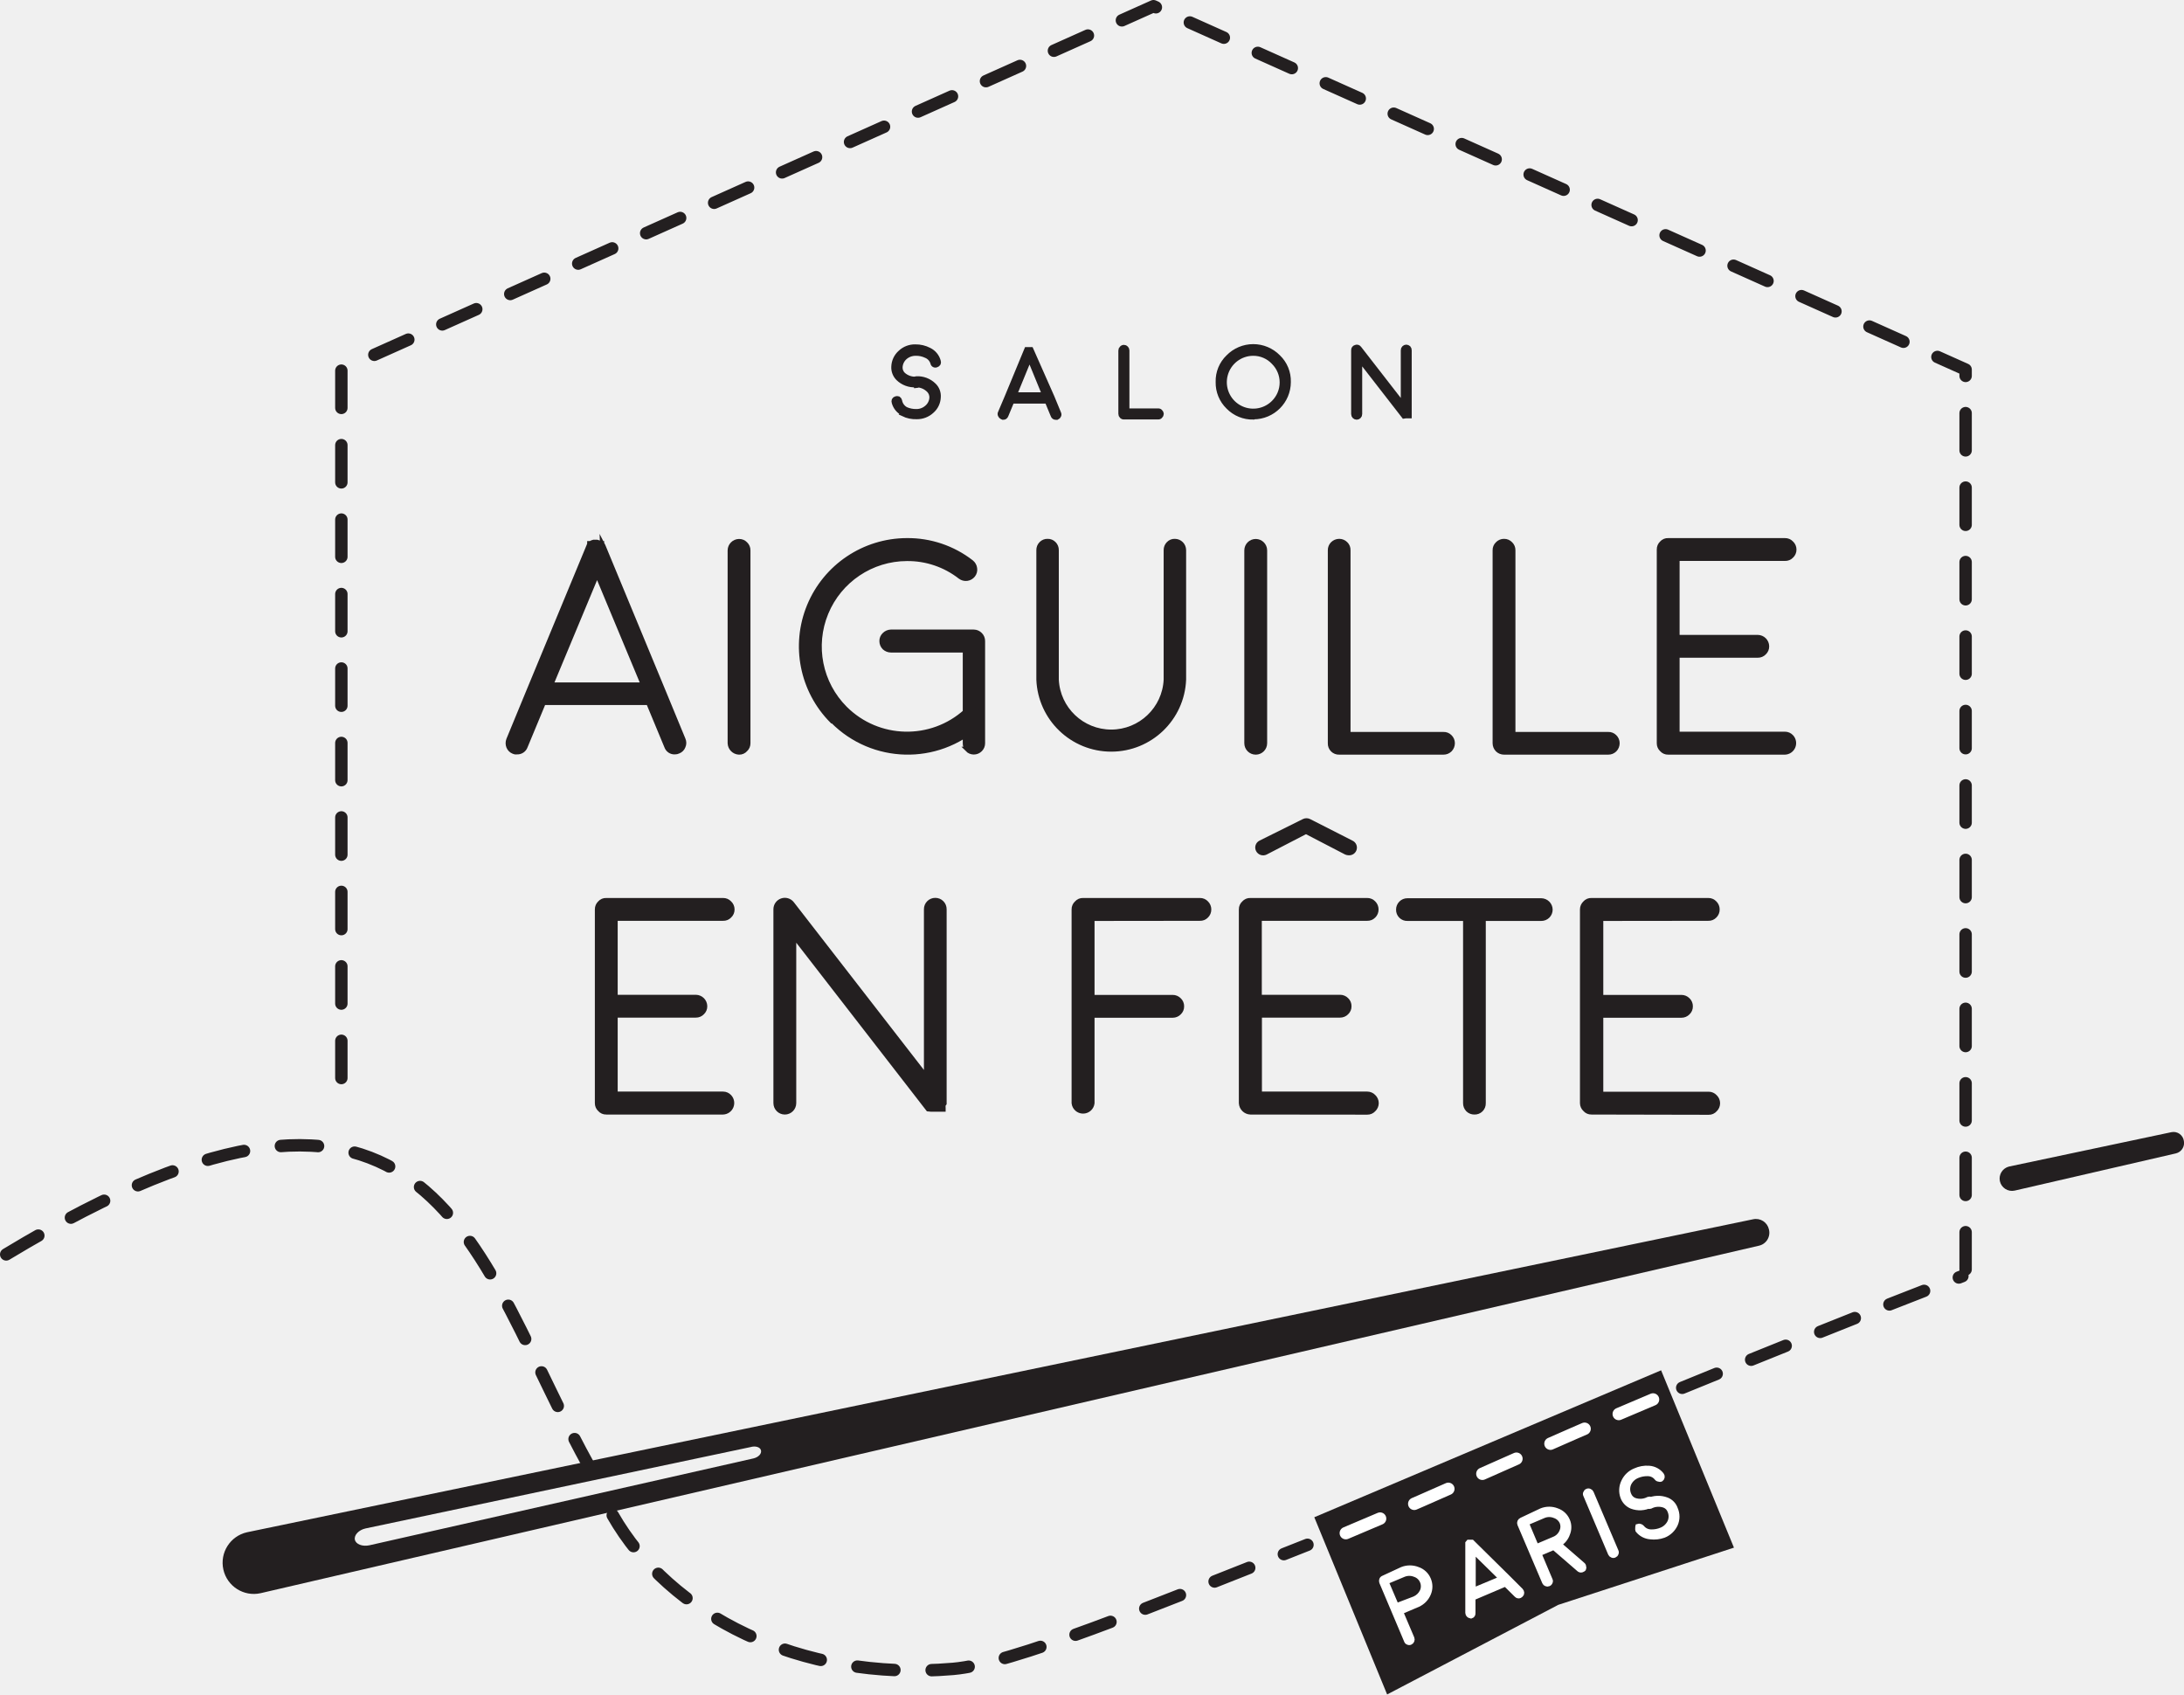
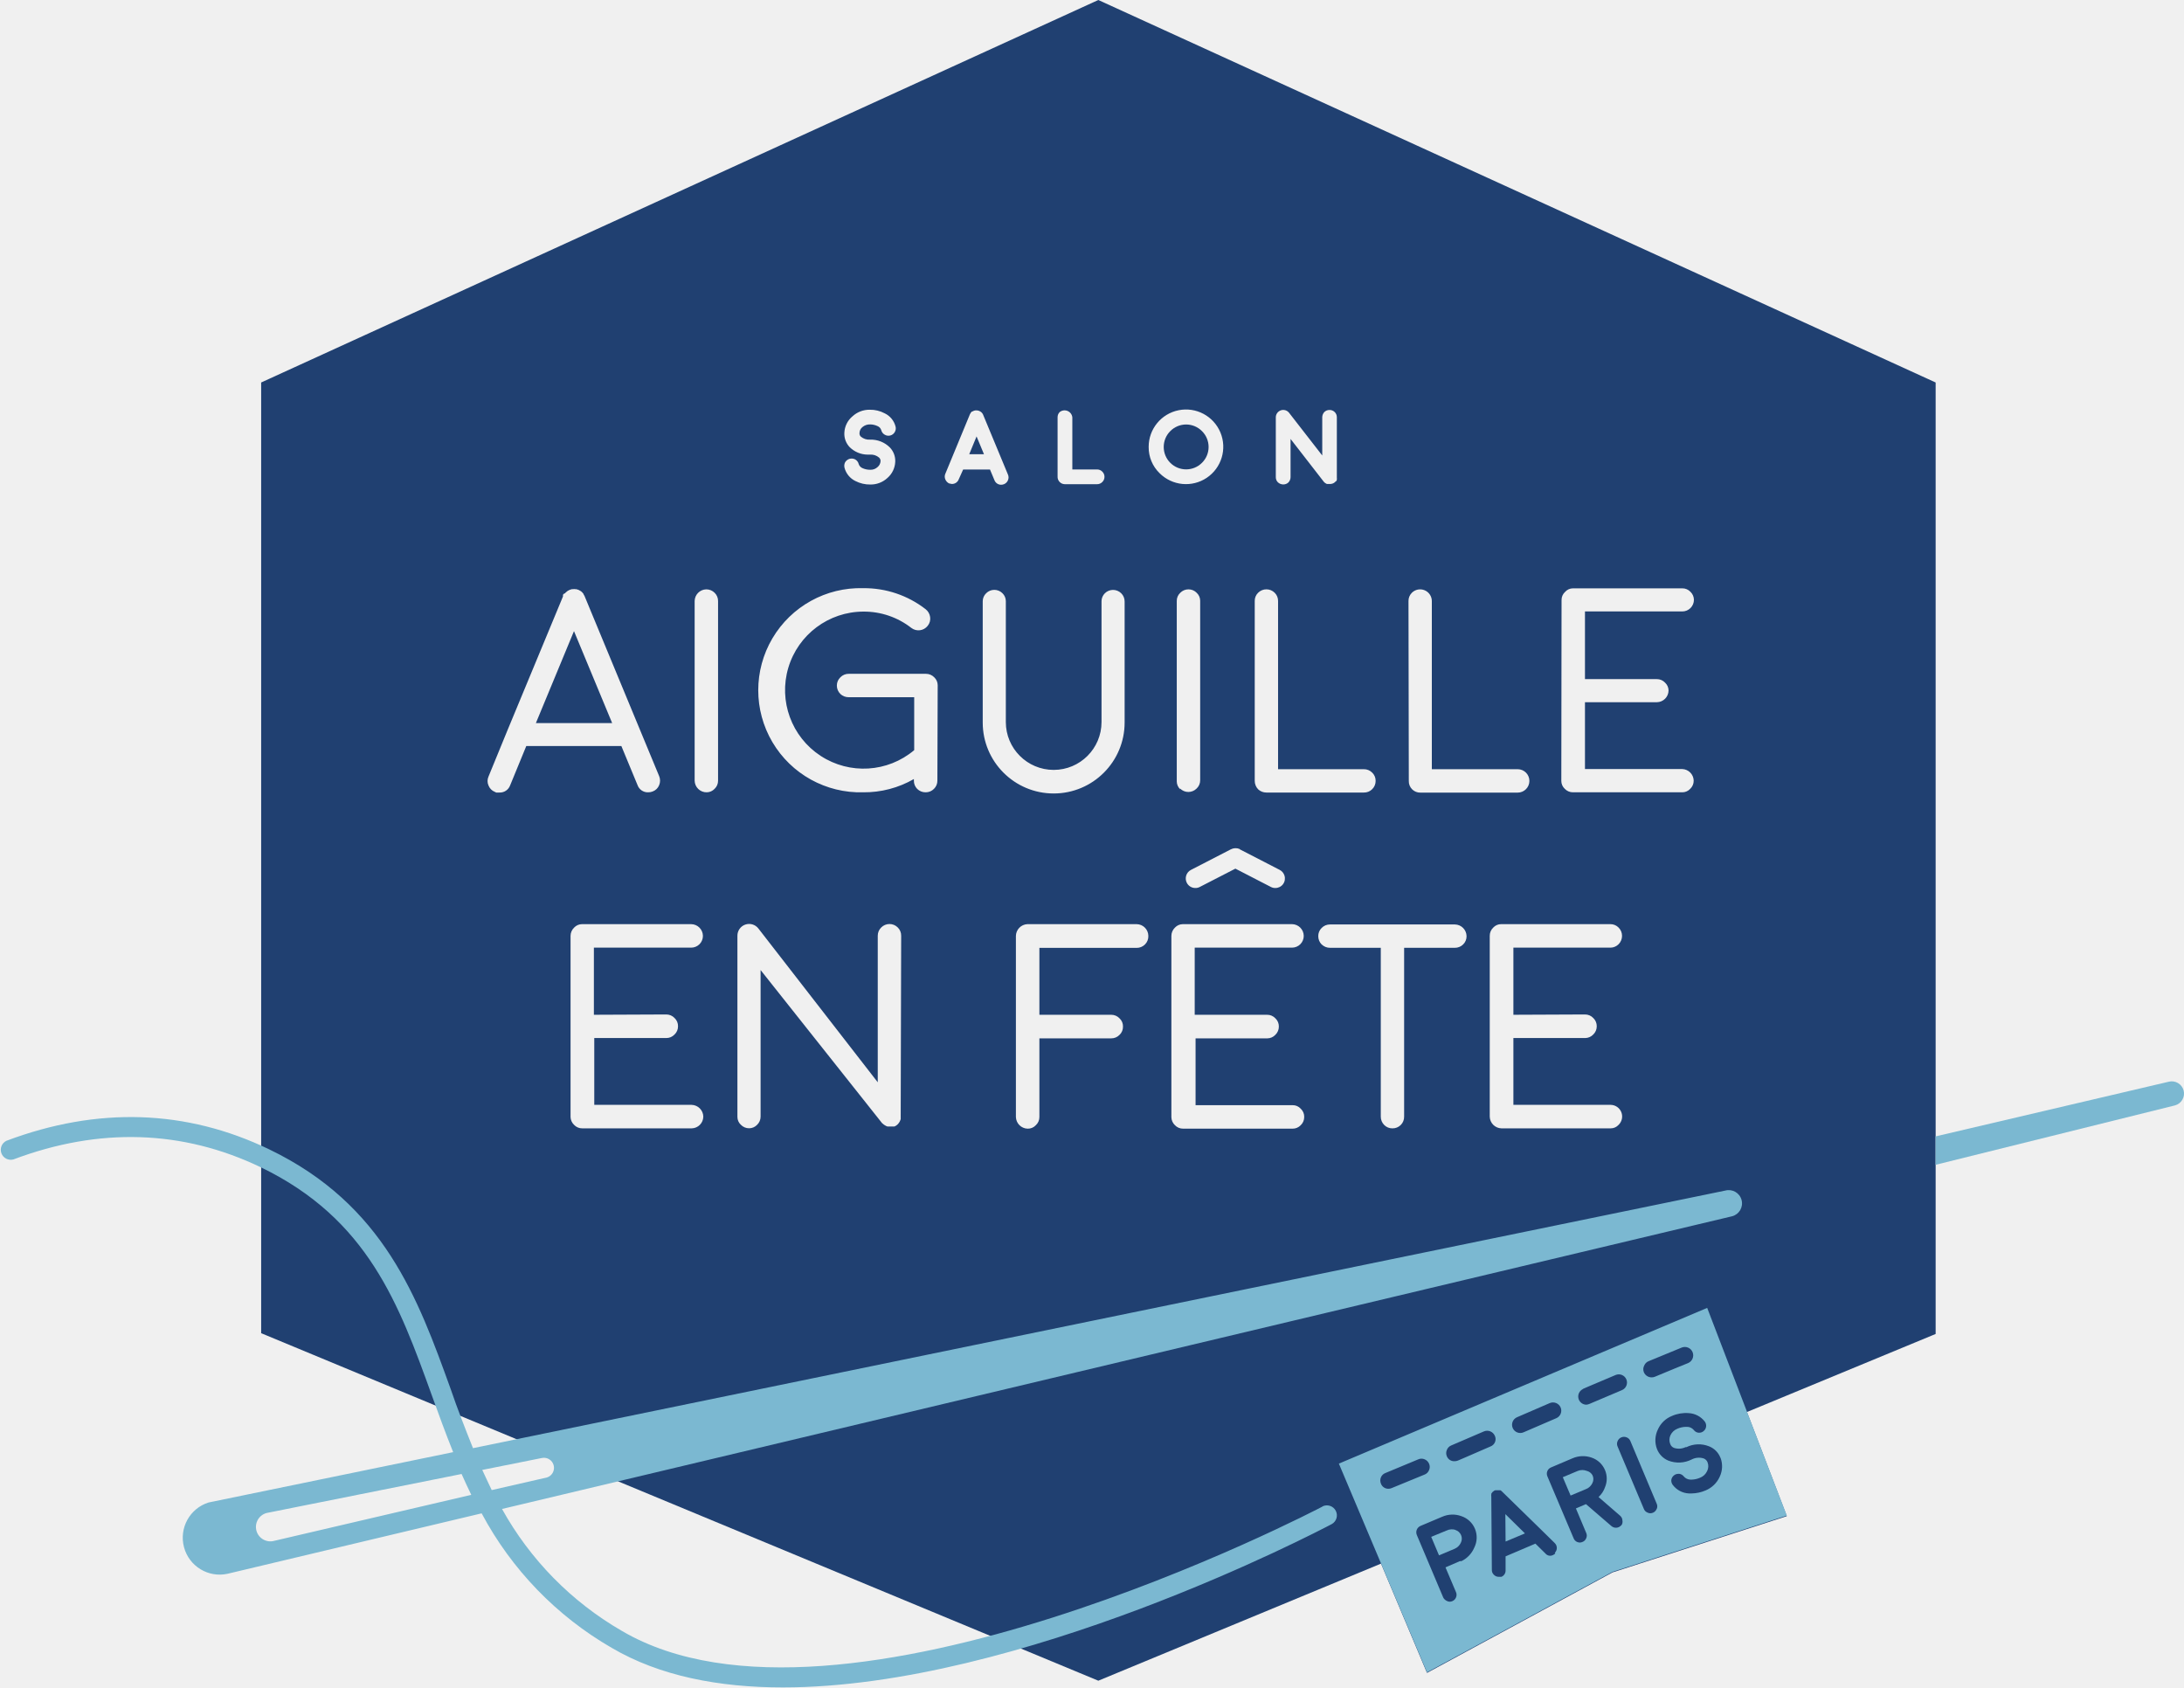
- <svg xmlns="http://www.w3.org/2000/svg" viewBox="0 0 176.01 136.54">
-   <defs>
-     <style>.a,.e{fill:#231f20;}.b,.c{fill:none;stroke-linecap:round;stroke-linejoin:round;stroke-dasharray:3 3;}.b,.d{stroke:#fff;}.c,.e{stroke:#231f20;}.d{fill:#fff;}.d,.e{stroke-miterlimit:10;stroke-width:0.42px;}</style>
-   </defs>
-   <path class="a" d="M175,91.23,161.91,94a1,1,0,0,0-.74,1.17,1,1,0,0,0,1.19.77l13-3a.86.86,0,0,0,.64-1A.84.84,0,0,0,175,91.23Z" />
-   <polygon class="a" points="139.74 124.71 125.58 129.32 111.79 136.54 105.92 122.26 133.87 110.42 139.74 124.71" />
-   <path class="b" d="M108.46,123.54c8.18-3.42,15.57-6.92,25.3-11" />
-   <path class="c" d="M.5,101.08c35.11-21.2,37.56.46,47.2,17.47" />
-   <path class="d" d="M113,126.47a1.69,1.69,0,0,1,1.25,0,1.42,1.42,0,0,1,.86.8,1.44,1.44,0,0,1,0,1.15,1.66,1.66,0,0,1-.83.86h0l0,0h0l-1.41.6.91,2.14a.23.23,0,0,1,0,.18.22.22,0,0,1-.12.13.19.19,0,0,1-.18,0,.18.18,0,0,1-.12-.12l-2-4.73a.28.28,0,0,1,0-.18.21.21,0,0,1,.13-.13Zm1,2.37a1.25,1.25,0,0,0,.63-.61,1,1,0,0,0,0-.82,1,1,0,0,0-.61-.55,1.2,1.2,0,0,0-.89,0l-1.43.6.83,1.94Z" />
-   <path class="d" d="M118.53,130.2a.24.24,0,0,1-.23-.23v-1.42h0l0-4.13v-.07a0,0,0,0,0,0,0v0h0l.06-.07h.26l0,0,2.94,2.9h0l1,1a.28.28,0,0,1,.07.17.2.2,0,0,1-.07.16.24.24,0,0,1-.08.06.21.21,0,0,1-.25-.05l-.9-.89-2.63,1.12V130a.2.2,0,0,1-.14.21l0,0Zm2.49-3-2.3-2.26,0,3.22Z" />
-   <path class="d" d="M124.23,121.74a1.67,1.67,0,0,1,1.24,0,1.4,1.4,0,0,1,.85.8,1.36,1.36,0,0,1,0,1.05,1.53,1.53,0,0,1-.69.84l1.91,1.66a.19.19,0,0,1,.08.16.18.18,0,0,1,0,.16.24.24,0,0,1-.09.06.21.21,0,0,1-.24,0l-2.07-1.79-1.2.51.9,2.13a.17.17,0,0,1,0,.17.21.21,0,0,1-.13.13.2.2,0,0,1-.17,0,.22.22,0,0,1-.13-.12l-2-4.69a.23.23,0,0,1,0-.18.27.27,0,0,1,.13-.13Zm1.67.93a1,1,0,0,0-.61-.55,1.17,1.17,0,0,0-.88,0l-1.41.6.81,1.92,1.44-.61a1.14,1.14,0,0,0,.62-.6A.94.94,0,0,0,125.9,122.67Z" />
-   <path class="d" d="M130.23,125a.19.19,0,0,1,0,.18.2.2,0,0,1-.12.13.19.19,0,0,1-.18,0,.22.22,0,0,1-.13-.12l-2-4.72a.17.17,0,0,1,0-.17.2.2,0,0,1,.12-.13.19.19,0,0,1,.18,0,.22.22,0,0,1,.13.12Z" />
-   <path class="d" d="M133,121.29a1.85,1.85,0,0,1-1.5.08,1.26,1.26,0,0,1-.7-.73,1.58,1.58,0,0,1,.06-1.24,1.72,1.72,0,0,1,.92-.88,2.26,2.26,0,0,1,1.12-.2,1.39,1.39,0,0,1,1,.53.23.23,0,0,1,.05.17.24.24,0,0,1-.09.16.18.18,0,0,1-.17,0,.19.19,0,0,1-.16-.08.92.92,0,0,0-.74-.36,2,2,0,0,0-.84.16,1.29,1.29,0,0,0-.69.65,1.1,1.1,0,0,0,0,.89.81.81,0,0,0,.45.46,1.41,1.41,0,0,0,1.14-.08.28.28,0,0,1,.18,0,.27.27,0,0,1,.13.13.23.23,0,0,1,0,.18.18.18,0,0,1-.12.12Zm0,2.54a1.43,1.43,0,0,1-1-.53.25.25,0,0,1,0-.17A.24.24,0,0,1,132,123a.25.25,0,0,1,.17,0,.29.29,0,0,1,.15.09.94.94,0,0,0,.75.36,2,2,0,0,0,.84-.16,1.31,1.31,0,0,0,.68-.65,1.11,1.11,0,0,0,0-.89.78.78,0,0,0-.45-.46,1.41,1.41,0,0,0-1.14.08.28.28,0,0,1-.18,0,.27.27,0,0,1-.13-.13.23.23,0,0,1,0-.18.22.22,0,0,1,.12-.13,1.91,1.91,0,0,1,1.51-.06,1.17,1.17,0,0,1,.69.72,1.53,1.53,0,0,1,0,1.24,1.71,1.71,0,0,1-.93.88A2.34,2.34,0,0,1,133,123.83Z" />
-   <path class="e" d="M73.81,31a1.86,1.86,0,0,1-1.41-.52,1.22,1.22,0,0,1-.36-.94,1.57,1.57,0,0,1,.53-1.12,1.68,1.68,0,0,1,1.2-.46,2.32,2.32,0,0,1,1.1.26,1.39,1.39,0,0,1,.74.89.25.25,0,0,1,0,.17.22.22,0,0,1-.14.11.2.2,0,0,1-.18,0,.19.19,0,0,1-.1-.14.94.94,0,0,0-.55-.61,1.86,1.86,0,0,0-.84-.18,1.32,1.32,0,0,0-.88.32,1.16,1.16,0,0,0-.39.81.8.8,0,0,0,.24.6,1.45,1.45,0,0,0,1.08.37.24.24,0,0,1,.23.24A.29.29,0,0,1,74,31a.26.26,0,0,1-.17.07Zm-1,2.31a1.39,1.39,0,0,1-.74-.89.25.25,0,0,1,0-.17.22.22,0,0,1,.14-.11.28.28,0,0,1,.18,0,.25.25,0,0,1,.1.15A1,1,0,0,0,73,33a2,2,0,0,0,.84.17,1.28,1.28,0,0,0,.88-.33,1.12,1.12,0,0,0,.39-.8.83.83,0,0,0-.23-.6A1.45,1.45,0,0,0,73.83,31a.24.24,0,0,1-.23-.24.25.25,0,0,1,.08-.16.2.2,0,0,1,.16-.07,1.86,1.86,0,0,1,1.41.53,1.18,1.18,0,0,1,.36.93,1.53,1.53,0,0,1-.53,1.12,1.73,1.73,0,0,1-1.2.46A2.32,2.32,0,0,1,72.78,33.34Z" />
-   <path class="e" d="M80.75,33.58a.25.25,0,0,1-.12-.13.19.19,0,0,1,0-.18L81.17,32h0l1.58-3.82a.05.05,0,0,0,0,0h0l0,0,0,0h0l.08,0H83l.08,0h0l0,0,0,0h0s0,0,0,0L84.77,32h0l.54,1.31a.19.19,0,0,1,0,.18.24.24,0,0,1-.13.13l-.09,0a.21.21,0,0,1-.21-.15l-.48-1.16H81.54l-.48,1.16a.22.22,0,0,1-.22.15h0Zm3.45-1.76-1.23-3-1.23,3Z" />
-   <path class="e" d="M90.58,28a.21.21,0,0,1,.16.07.24.24,0,0,1,.07.16v4.89h2.53a.19.19,0,0,1,.16.07.23.23,0,0,1,.08.16.23.23,0,0,1-.08.17.19.19,0,0,1-.16.07H90.58a.21.21,0,0,1-.17-.07.22.22,0,0,1-.07-.17V28.24a.2.2,0,0,1,.07-.16A.21.21,0,0,1,90.58,28Z" />
-   <path class="e" d="M101,33.6a2.73,2.73,0,0,1-2-.82,2.7,2.7,0,0,1-.82-2,2.66,2.66,0,0,1,.82-2,2.8,2.8,0,0,1,4,0,2.66,2.66,0,0,1,.82,2,2.8,2.8,0,0,1-2.8,2.8Zm0-5.14a2.34,2.34,0,1,0,1.65,4,2.31,2.31,0,0,0,0-3.29A2.25,2.25,0,0,0,101,28.46Z" />
-   <path class="e" d="M113.15,33.52h0l-3.58-4.61v4.46a.22.22,0,0,1-.07.17.24.24,0,0,1-.16.07.24.24,0,0,1-.24-.24V28.22a.21.21,0,0,1,.16-.22.21.21,0,0,1,.26.07l3.58,4.61V28.22a.22.22,0,0,1,.07-.17.24.24,0,0,1,.16-.07.28.28,0,0,1,.17.07.25.25,0,0,1,.06.17V33.5s0,0,0,0v0h-.27l0,0h0Z" />
-   <path class="e" d="M41.39,60.54a.68.68,0,0,1-.38-.38.75.75,0,0,1,0-.55l1.65-4h0L47.47,44a.49.49,0,0,1,.06-.13l0,0,0-.06.06,0,0,0a.8.8,0,0,1,.25-.11h.27a.85.85,0,0,1,.26.11l.05,0,.06,0s0,0,0,.06.05.06.05,0a1.39,1.39,0,0,1,.06.13l4.8,11.59h0l1.65,4a.66.66,0,0,1,0,.55.65.65,0,0,1-.38.38.6.6,0,0,1-.27.06.65.65,0,0,1-.65-.44l-1.47-3.54H43.79l-1.47,3.54a.66.66,0,0,1-.65.44h-.15ZM51.87,55.2l-3.75-9-3.75,9Z" />
-   <path class="e" d="M60.27,59.89a.65.65,0,0,1-.21.49.63.63,0,0,1-.5.22.74.74,0,0,1-.71-.71V44.35a.72.72,0,0,1,.71-.71.66.66,0,0,1,.5.21.67.67,0,0,1,.21.5Z" />
-   <path class="e" d="M67.08,58.09a8.51,8.51,0,0,1,6-14.52,8.32,8.32,0,0,1,5.19,1.75.73.73,0,0,1,.27.48.68.68,0,0,1-.14.53.72.72,0,0,1-1,.13A6.89,6.89,0,0,0,73.09,45a7.09,7.09,0,0,0-5,12.1,7.09,7.09,0,0,0,9.77.23.76.76,0,0,1,.52-.19.68.68,0,0,1,.5.24.73.73,0,0,1,0,1,8.49,8.49,0,0,1-11.75-.29ZM78,60.38a.64.64,0,0,1-.2-.49V52.37h-6a.76.76,0,0,1-.51-.2.73.73,0,0,1-.21-.51.66.66,0,0,1,.21-.5.74.74,0,0,1,.51-.22h6.67a.7.7,0,0,1,.51.22.69.69,0,0,1,.2.5v8.23a.68.68,0,0,1-.2.49.7.7,0,0,1-1,0Z" />
-   <path class="e" d="M94.68,43.63a.7.7,0,0,1,.7.7V54.77a5.83,5.83,0,0,1-11.65,0V44.33a.69.69,0,0,1,.2-.5.66.66,0,0,1,.5-.2.66.66,0,0,1,.49.2.69.69,0,0,1,.2.5V54.77a4.44,4.44,0,0,0,8.87,0V44.33a.69.69,0,0,1,.2-.5A.64.64,0,0,1,94.68,43.63Z" />
-   <path class="e" d="M101.91,59.89a.71.71,0,0,1-1.42,0V44.35a.71.71,0,0,1,1.42,0Z" />
-   <path class="e" d="M107.93,43.63a.69.69,0,0,1,.5.21.65.65,0,0,1,.2.5V59.19h7.7a.66.66,0,0,1,.5.2.69.69,0,0,1,.21.5.73.73,0,0,1-.21.51.7.7,0,0,1-.5.2h-8.4a.68.68,0,0,1-.71-.71V44.34a.69.69,0,0,1,.2-.5A.73.73,0,0,1,107.93,43.63Z" />
-   <path class="e" d="M121.21,43.63a.67.67,0,0,1,.5.21.66.66,0,0,1,.21.5V59.19h7.69a.66.66,0,0,1,.5.2.69.69,0,0,1,.21.5.73.73,0,0,1-.21.51.7.7,0,0,1-.5.2h-8.4a.72.72,0,0,1-.5-.2.73.73,0,0,1-.21-.51V44.34a.66.66,0,0,1,.21-.5A.69.69,0,0,1,121.21,43.63Z" />
-   <path class="e" d="M134.44,60.6a.63.63,0,0,1-.5-.22.65.65,0,0,1-.21-.49V44.28a.67.67,0,0,1,.21-.5.62.62,0,0,1,.5-.21l9.41,0a.66.66,0,0,1,.5.21.68.68,0,0,1,.22.5.67.67,0,0,1-.22.51.65.65,0,0,1-.5.2l-8.7,0v6.38h6.51a.72.72,0,0,1,.71.71.66.66,0,0,1-.21.5.67.67,0,0,1-.5.21h-6.51v6.38h8.7a.67.67,0,0,1,.5.22.72.72,0,0,1-.5,1.21Z" />
-   <path class="e" d="M48.86,89.6a.63.63,0,0,1-.5-.22.65.65,0,0,1-.21-.49V73.28a.67.67,0,0,1,.21-.5.62.62,0,0,1,.5-.21l9.41,0a.66.66,0,0,1,.5.21.68.68,0,0,1,.22.5.67.67,0,0,1-.22.51.65.65,0,0,1-.5.2l-8.7,0v6.38h6.51a.72.72,0,0,1,.71.71.66.66,0,0,1-.21.5.67.67,0,0,1-.5.21H49.57v6.38h8.7a.67.67,0,0,1,.5.22.72.72,0,0,1-.5,1.21Z" />
-   <path class="e" d="M74.81,89.35h0v0l-10.85-14V88.89a.71.71,0,0,1-1.42,0V73.27a.71.71,0,0,1,1.27-.44l10.86,14V73.27a.7.7,0,0,1,.7-.71.69.69,0,0,1,.51.21.69.69,0,0,1,.2.5V88.93A.15.15,0,0,1,76,89a.13.13,0,0,1,0,.06.15.15,0,0,1,0,.07.14.14,0,0,1,0,.06.09.09,0,0,1,0,.06s0,0,0,.06,0,0,0,.06l0,0,0,0s0,0,0,0l0,0-.07,0-.05,0-.08,0,0,0H75.2l0,0-.1,0s0,0,0,0l-.09,0,0,0,0,0Z" />
-   <path class="e" d="M88,88.89a.72.72,0,0,1-1.43,0V73.28a.65.65,0,0,1,.22-.5.62.62,0,0,1,.49-.21l9.42,0a.66.66,0,0,1,.5.21.7.7,0,0,1,.21.5.69.69,0,0,1-.21.51.65.65,0,0,1-.5.2L88,74v6.38h6.51a.69.69,0,0,1,.5.21.67.67,0,0,1,.21.5.66.66,0,0,1-.21.5.69.69,0,0,1-.5.21H88Z" />
-   <path class="e" d="M100.77,89.6a.75.75,0,0,1-.72-.71V73.28a.65.65,0,0,1,.22-.5.62.62,0,0,1,.5-.21l9.41,0a.67.67,0,0,1,.5.21.7.7,0,0,1,.21.5.69.69,0,0,1-.21.51.66.66,0,0,1-.5.2l-8.7,0v6.38H108a.69.69,0,0,1,.5.21.67.67,0,0,1,.21.5.66.66,0,0,1-.21.5.69.69,0,0,1-.5.21h-6.51v6.38h8.7a.68.68,0,0,1,.5.22.69.69,0,0,1,0,1,.65.65,0,0,1-.5.22Z" />
-   <path class="e" d="M118.12,74h-4.69a.68.68,0,0,1-.71-.7.7.7,0,0,1,.2-.5.69.69,0,0,1,.51-.21h10.78a.72.72,0,0,1,.71.71.7.7,0,0,1-.71.7h-4.68V88.89a.68.68,0,0,1-.71.71.7.7,0,0,1-.5-.2.72.72,0,0,1-.2-.51Z" />
-   <path class="e" d="M128.26,89.6a.63.63,0,0,1-.5-.22.66.66,0,0,1-.22-.49V73.28a.68.68,0,0,1,.22-.5.62.62,0,0,1,.5-.21l9.41,0a.66.66,0,0,1,.5.21.7.7,0,0,1,.21.5.69.69,0,0,1-.21.51.65.65,0,0,1-.5.2L129,74v6.38h6.51a.69.69,0,0,1,.5.21.67.67,0,0,1,.21.5.66.66,0,0,1-.21.5.69.69,0,0,1-.5.21H129v6.38h8.7a.67.67,0,0,1,.5.22.69.69,0,0,1,0,1,.63.63,0,0,1-.5.22Z" />
-   <path class="a" d="M108.7,68.92a.75.75,0,0,1-.29-.06l-3.16-1.64-3.17,1.64a.64.64,0,0,1-.85-.28.62.62,0,0,1,.27-.84L105,66a.66.66,0,0,1,.58,0L109,67.74a.62.62,0,0,1-.29,1.18Z" />
-   <path class="a" d="M142.56,99.07a1.07,1.07,0,0,0-1.28-.82L19.91,123.47A2.51,2.51,0,1,0,21,128.38l120.75-28A1.07,1.07,0,0,0,142.56,99.07ZM61.33,116.88c.06.27-.22.55-.61.64l-30.95,7c-.56.12-1.09-.08-1.17-.45s.31-.79.87-.91l31-6.55C60.9,116.48,61.28,116.62,61.33,116.88Z" />
-   <polyline class="c" points="158.41 102.29 158.41 29.78 92.96 0.5 27.51 29.78 27.51 88.17" />
-   <path class="c" d="M135.57,111.83c7.34-3,15-6.1,22.58-9" />
-   <path class="c" d="M49.38,122.1c4.56,8,15,13.44,27.43,12.38,4.78-.41,15.69-4.93,28.56-10" />
+ <svg xmlns="http://www.w3.org/2000/svg" viewBox="0 0 279.82 216.17">
+   <path d="m154 59.29a2.85 2.85 0 0 0 0-4.06 2.85 2.85 0 0 0 -4.06 0 2.87 2.87 0 0 0 4.06 4.06z" fill="#204071" />
+   <path d="m124.18 58.19h1.89l-.95-2.28z" fill="#204071" />
+   <path d="m68.66 92.63h9.77l-4.89-11.78z" fill="#204071" />
+   <path d="m248 49-107.28-49-107.26 49v121.79l107.26 44.52 36.22-15 5.89 14 23.76-12.87 22.34-7.21-5.11-13.34 24.18-10zm-47.93 27.88a1.38 1.38 0 0 1 .46-1.06 1.35 1.35 0 0 1 1-.45h14a1.41 1.41 0 0 1 1.07.46 1.43 1.43 0 0 1 .43 1 1.49 1.49 0 0 1 -1.5 1.5h-12.46v8.67h9.21a1.42 1.42 0 0 1 1.06.46 1.39 1.39 0 0 1 .44 1 1.52 1.52 0 0 1 -1.5 1.5h-9.21v8.56h12.46a1.52 1.52 0 0 1 1.47 1.48 1.41 1.41 0 0 1 -.46 1.07 1.36 1.36 0 0 1 -1 .43h-14a1.43 1.43 0 0 1 -1.06-.45 1.37 1.37 0 0 1 -.44-1zm3 53.08a1.44 1.44 0 0 1 1.07.46 1.43 1.43 0 0 1 .44 1.05 1.44 1.44 0 0 1 -.46 1.07 1.43 1.43 0 0 1 -1 .44h-9.22v8.56h12.47a1.49 1.49 0 0 1 1 2.57 1.35 1.35 0 0 1 -1 .44h-14a1.54 1.54 0 0 1 -1.5-1.5v-23.15a1.44 1.44 0 0 1 .45-1.07 1.36 1.36 0 0 1 1-.44h14a1.44 1.44 0 0 1 1.07.45 1.48 1.48 0 0 1 .43 1.05 1.51 1.51 0 0 1 -.45 1.08 1.47 1.47 0 0 1 -1 .43h-12.47v8.6zm-22.61-52.96a1.46 1.46 0 0 1 .43-1.06 1.5 1.5 0 0 1 2.56 1.06v21.54h11a1.5 1.5 0 1 1 0 3h-12.45a1.45 1.45 0 0 1 -1.5-1.5zm-17-23.55a.95.95 0 0 1 1.69-.58l4.26 5.48v-4.9a1 1 0 0 1 .26-.66.92.92 0 0 1 .67-.27.92.92 0 0 1 .67.27.91.91 0 0 1 .27.66v7.76a.68.68 0 0 1 0 .22v.05a.46.46 0 0 1 -.1.18h-.05a.26.26 0 0 1 -.1.11l-.07.06a.21.21 0 0 1 -.1.06.61.61 0 0 1 -.13.06l-.22.05h-.1-.19-.22l-.2-.11c-.07-.05-.09-.06-.11-.09l-.08-.08-4.26-5.49v4.9a1 1 0 0 1 -.28.68.93.93 0 0 1 -.65.25 1 1 0 0 1 -.7-.28.91.91 0 0 1 -.26-.65zm-2.7 23.55a1.43 1.43 0 0 1 .43-1.06 1.5 1.5 0 0 1 2.13 0 1.45 1.45 0 0 1 .43 1.06v21.54h11a1.47 1.47 0 0 1 1.05.43 1.43 1.43 0 0 1 .45 1.06 1.46 1.46 0 0 1 -.45 1.08 1.44 1.44 0 0 1 -1.05.42h-12.49a1.53 1.53 0 0 1 -1.06-.41 1.56 1.56 0 0 1 -.44-1.09zm-1.92 31.8 5.12 2.64a1.23 1.23 0 0 1 .61.73 1.22 1.22 0 0 1 -1.17 1.59 1.16 1.16 0 0 1 -.56-.13l-4.56-2.35-4.57 2.35a1.17 1.17 0 0 1 -.55.13 1.22 1.22 0 0 1 -1.1-.66 1.23 1.23 0 0 1 -.08-.94 1.21 1.21 0 0 1 .61-.72l5.12-2.64a1.32 1.32 0 0 1 1.13-.03zm-7.63-7.69a1.39 1.39 0 0 1 -.44-1v-23.11a1.4 1.4 0 0 1 .45-1.06 1.46 1.46 0 0 1 1.05-.44 1.45 1.45 0 0 1 1.06.45 1.39 1.39 0 0 1 .44 1v23a1.43 1.43 0 0 1 -.46 1.07 1.49 1.49 0 0 1 -2.11 0zm-15.71-47.65a.92.92 0 0 1 .27-.67 1 1 0 0 1 1.62.67v6.68h3.17a.91.91 0 0 1 .67.28.92.92 0 0 1 .28.66.91.91 0 0 1 -.28.67.93.93 0 0 1 -.67.28h-4.12a.94.94 0 0 1 -.94-1zm-26.26-.14a3.18 3.18 0 0 1 2.19-.83 3.92 3.92 0 0 1 1.92.46 2.57 2.57 0 0 1 1.39 1.69.92.92 0 0 1 -.1.71.93.93 0 0 1 -1.3.33.92.92 0 0 1 -.43-.57.82.82 0 0 0 -.49-.53 2.25 2.25 0 0 0 -.92-.21 1.46 1.46 0 0 0 -1 .34 1 1 0 0 0 -.38.78.55.55 0 0 0 .18.45 1.63 1.63 0 0 0 1.18.38 3.44 3.44 0 0 1 2.53 1 2.48 2.48 0 0 1 .69 1.84 2.9 2.9 0 0 1 -1 2.07 3.14 3.14 0 0 1 -2.19.84 4.06 4.06 0 0 1 -1.92-.45 2.63 2.63 0 0 1 -1.39-1.7 1 1 0 0 1 .08-.7 1 1 0 0 1 .6-.45 1 1 0 0 1 .7.09.93.93 0 0 1 .44.59.86.86 0 0 0 .5.53 2.36 2.36 0 0 0 1 .2 1.29 1.29 0 0 0 .91-.34 1.06 1.06 0 0 0 .39-.77.59.59 0 0 0 -.19-.45 1.6 1.6 0 0 0 -1.17-.38h-.31a3.31 3.31 0 0 1 -2.28-.95 2.47 2.47 0 0 1 -.69-1.84 2.9 2.9 0 0 1 1.06-2.13zm-43.88 47.29a1.4 1.4 0 0 1 -1.38.92h-.21a.58.58 0 0 1 -.19 0l-.19-.09a1.42 1.42 0 0 1 -.8-.81 1.4 1.4 0 0 1 0-1.15l2.41-5.88s0 0 0 0l7.13-17.19s0-.07 0-.1 0-.07 0-.11a.46.46 0 0 1 .09-.12l.18-.08a.35.35 0 0 1 .07-.09.8.8 0 0 1 .16-.13l.11-.09a1.63 1.63 0 0 1 .52-.21h.16a.4.4 0 0 1 .27 0 .11.11 0 0 1 .08 0h.07a1.36 1.36 0 0 1 .54.23l.09.06a.3.3 0 0 1 .09.08.59.59 0 0 1 .1.11.76.76 0 0 1 .11.14c0 .09.08.16.11.22l9.57 23.1a1.49 1.49 0 0 1 0 1.17 1.41 1.41 0 0 1 -.82.8 1.45 1.45 0 0 1 -.57.11 1.39 1.39 0 0 1 -1.38-.93l-2.07-5h-12.18zm20 29.35a1.44 1.44 0 0 1 1.07.46 1.4 1.4 0 0 1 .44 1.05 1.42 1.42 0 0 1 -.46 1.07 1.41 1.41 0 0 1 -1.05.44h-9.22v8.56h12.47a1.54 1.54 0 0 1 1.5 1.51 1.52 1.52 0 0 1 -1.5 1.5h-14a1.41 1.41 0 0 1 -1.07-.46 1.44 1.44 0 0 1 -.44-1v-23.19a1.48 1.48 0 0 1 .46-1.07 1.39 1.39 0 0 1 1-.44h14a1.52 1.52 0 0 1 1.5 1.5 1.5 1.5 0 0 1 -1.5 1.51h-12.47v8.6zm6.64-29.96a1.41 1.41 0 0 1 -.45 1.06 1.39 1.39 0 0 1 -1 .44 1.52 1.52 0 0 1 -1.55-1.5v-23a1.52 1.52 0 0 1 1.49-1.5 1.5 1.5 0 0 1 1.08.45 1.45 1.45 0 0 1 .43 1.05zm23.4 43.08a.92.92 0 0 1 0 .19.36.36 0 0 1 0 .1 1.38 1.38 0 0 1 -.06.16.9.9 0 0 1 -.12.24l-.06.09-.11.14-.17.15-.12.08a.59.59 0 0 1 -.16.08.34.34 0 0 1 -.12 0h-.17-.21a1.33 1.33 0 0 1 -.28 0h-.12l-.16-.06-.16-.09-.14-.09c-.1-.08-.13-.1-.14-.12a.21.21 0 0 1 -.08-.06l-15.57-19.62v18.78a1.45 1.45 0 0 1 -.46 1.06 1.41 1.41 0 0 1 -1 .43 1.46 1.46 0 0 1 -1.07-.45 1.35 1.35 0 0 1 -.44-1v-23.21a1.5 1.5 0 0 1 2.69-.93l15.29 19.7v-18.77a1.47 1.47 0 0 1 .44-1.06 1.49 1.49 0 0 1 2.13 0 1.45 1.45 0 0 1 .43 1.06zm4.7-43.08a1.44 1.44 0 0 1 -.44 1.06 1.46 1.46 0 0 1 -1.07.44 1.5 1.5 0 0 1 -1.08-.44 1.46 1.46 0 0 1 -.42-1.06v-.2a12.77 12.77 0 0 1 -6.5 1.7 13.08 13.08 0 1 1 0-26.15 12.82 12.82 0 0 1 8 2.69 1.53 1.53 0 0 1 .58 1 1.44 1.44 0 0 1 -.31 1.13 1.5 1.5 0 0 1 -2.1.27 9.84 9.84 0 0 0 -6.13-2.09 10.06 10.06 0 1 0 6.5 17.75v-6.78h-8.38a1.54 1.54 0 0 1 -1.07-.41 1.49 1.49 0 0 1 -.46-1.09 1.44 1.44 0 0 1 .46-1.06 1.46 1.46 0 0 1 1.07-.44h9.88a1.47 1.47 0 0 1 1.07.45 1.4 1.4 0 0 1 .44 1zm2.73-38.58a.92.92 0 0 1 -.83.58 1 1 0 0 1 -.32-.06h-.06a1 1 0 0 1 -.5-.52.89.89 0 0 1 0-.73l3.15-7.62a.52.52 0 0 1 .07-.12.32.32 0 0 1 .08-.12l.1-.11h.06a.92.92 0 0 1 .35-.14h.29a.88.88 0 0 1 .42.16l.09.07a.6.6 0 0 1 .08.08.72.72 0 0 1 .11.15.35.35 0 0 1 .06.14l3.16 7.61a.91.91 0 0 1 0 .74.93.93 0 0 1 -.51.5 1 1 0 0 1 -.35.07.91.91 0 0 1 -.87-.59l-.57-1.36h-3.44zm3.08 31v-15.42a1.42 1.42 0 0 1 .44-1 1.47 1.47 0 0 1 2.09 0 1.41 1.41 0 0 1 .43 1v15.5a6.13 6.13 0 0 0 12.26 0v-15.5a1.45 1.45 0 0 1 .43-1 1.49 1.49 0 0 1 2.09 0 1.46 1.46 0 0 1 .44 1.06v15.5a9.09 9.09 0 0 1 -18.18 0zm20.78 28.58a1.49 1.49 0 0 1 -1.06.43h-12.46v8.57h9.21a1.44 1.44 0 0 1 1.06.46 1.37 1.37 0 0 1 .44 1.05 1.4 1.4 0 0 1 -.45 1.07 1.44 1.44 0 0 1 -1.05.44h-9.21v10.07a1.4 1.4 0 0 1 -.46 1.06 1.37 1.37 0 0 1 -1.05.44 1.54 1.54 0 0 1 -1.5-1.5v-23.19a1.54 1.54 0 0 1 1.47-1.51h14a1.52 1.52 0 0 1 1.5 1.5 1.47 1.47 0 0 1 -.44 1.11zm.48-63.75a4.78 4.78 0 1 1 1.4 3.37 4.61 4.61 0 0 1 -1.4-3.36zm15.17 72.75a1.42 1.42 0 0 1 1.07.46 1.4 1.4 0 0 1 .44 1.05 1.44 1.44 0 0 1 -.46 1.07 1.4 1.4 0 0 1 -1 .44h-9.21v8.56h12.42a1.37 1.37 0 0 1 1.06.46 1.39 1.39 0 0 1 .44 1.05 1.44 1.44 0 0 1 -.45 1.06 1.42 1.42 0 0 1 -1.05.44h-14a1.43 1.43 0 0 1 -1.08-.46 1.45 1.45 0 0 1 -.44-1v-23.23a1.48 1.48 0 0 1 .46-1.07 1.39 1.39 0 0 1 1-.44h14a1.52 1.52 0 0 1 1.5 1.5 1.5 1.5 0 0 1 -1.5 1.51h-12.47v8.6zm7-9a1.5 1.5 0 0 1 -.44-1.07 1.43 1.43 0 0 1 .43-1.05 1.47 1.47 0 0 1 1.07-.45h16a1.52 1.52 0 0 1 1.5 1.5 1.44 1.44 0 0 1 -.45 1.07 1.48 1.48 0 0 1 -1.05.42h-6.5v21.63a1.47 1.47 0 0 1 -1.5 1.5 1.44 1.44 0 0 1 -1.05-.43 1.5 1.5 0 0 1 -.44-1.07v-21.63h-6.5a1.5 1.5 0 0 1 -1.06-.42z" fill="#204071" />
+   <g fill="#7bb8d1">
+     <path d="m171.54 187.5 11.29 26.74 23.76-12.87 22.34-7.21-10.2-26.61zm39.12-12.56a1 1 0 0 1 .56-.56l4.25-1.75a1.05 1.05 0 0 1 .79 2c-1.08.43-2.13.87-3.17 1.3l-1.06.44a1 1 0 0 1 -.41.08 1.07 1.07 0 0 1 -1-.65 1 1 0 0 1 .04-.86zm-7.88 3 .88-.38 3.33-1.41a1.05 1.05 0 1 1 .83 1.93l-4.2 1.78a1.09 1.09 0 0 1 -.41.09 1.05 1.05 0 0 1 -.4-2zm-8.42 3.62 4.21-1.82a1.07 1.07 0 0 1 1.38.56 1.05 1.05 0 0 1 -.55 1.38l-4.2 1.81a1.05 1.05 0 0 1 -.84-1.93zm-16.43 9.16a1 1 0 0 1 -1-.65 1.06 1.06 0 0 1 0-.82 1 1 0 0 1 .58-.55l4.21-1.75a1 1 0 0 1 .81 0 1.06 1.06 0 0 1 .57.57 1 1 0 0 1 0 .8 1 1 0 0 1 -.57.58l-4.24 1.74a1 1 0 0 1 -.36.08zm10.95 7.56a3.39 3.39 0 0 1 -1.63 1.71h-.09a.2.2 0 0 1 -.11 0l-1.85.8 1.34 3.16a.84.84 0 0 1 0 .71.85.85 0 0 1 -.47.46.81.81 0 0 1 -.33.07 1 1 0 0 1 -.83-.54l-3.38-8a.89.89 0 0 1 .47-1.17l2.77-1.17a3.3 3.3 0 0 1 2.47-.08 2.87 2.87 0 0 1 1.74 1.63 2.9 2.9 0 0 1 -.1 2.42zm-1.18-11.56-.91.39a1.11 1.11 0 0 1 -.42.08 1 1 0 0 1 -1-.64 1 1 0 0 1 0-.79 1 1 0 0 1 .57-.59l4.19-1.8a1.07 1.07 0 0 1 1.39.56 1 1 0 0 1 -.55 1.37zm11.58 12.28a.88.88 0 0 1 -.28.2.79.79 0 0 1 -1-.19l-1.28-1.26-3.82 1.63v1.8a.85.85 0 0 1 -.54.82h-.05a.65.65 0 0 1 -.19 0h-.12a.84.84 0 0 1 -.61-.27.82.82 0 0 1 -.25-.64l-.07-9.35a1 1 0 0 1 0-.3s0 0 0-.09l.05-.07a.7.7 0 0 1 .27-.27.33.33 0 0 1 .22-.1.19.19 0 0 1 .1 0h.34.15a.24.24 0 0 1 .15.08.61.61 0 0 1 .14.13l5 4.88.05.05 1.66 1.63a.87.87 0 0 1 0 1.25zm8.43-3.59a.89.89 0 0 1 -1.25.09l-3.26-2.81-1.29.55 1.32 3.14a.81.81 0 0 1 0 .68.83.83 0 0 1 -.47.47.81.81 0 0 1 -.34.08.91.91 0 0 1 -.32-.06.83.83 0 0 1 -.49-.5l-3.35-7.91a.86.86 0 0 1 .46-1.15l2.75-1.17a3.35 3.35 0 0 1 2.45-.09 2.85 2.85 0 0 1 1.73 1.63 2.8 2.8 0 0 1 0 2.13 3 3 0 0 1 -.84 1.29l2.76 2.39a.84.84 0 0 1 .3.61.79.79 0 0 1 -.16.66zm4.54-2.1a.85.85 0 0 1 -.47.48.94.94 0 0 1 -.34.07.77.77 0 0 1 -.36-.09.8.8 0 0 1 -.46-.46l-3.37-8a.83.83 0 0 1 0-.69.88.88 0 0 1 .47-.48.89.89 0 0 1 .7 0 .83.83 0 0 1 .47.47l3.36 8a.83.83 0 0 1 0 .73zm8.18-6.58a3.1 3.1 0 0 1 -.1 2.46 3.39 3.39 0 0 1 -1.82 1.75 4.67 4.67 0 0 1 -1.78.38 2.11 2.11 0 0 1 -.35 0 2.75 2.75 0 0 1 -2.06-1.09.94.94 0 0 1 -.19-.62.9.9 0 0 1 .35-.61.88.88 0 0 1 .55-.19.45.45 0 0 1 .14 0 .87.87 0 0 1 .55.32 1.15 1.15 0 0 0 .89.42h.11a2.9 2.9 0 0 0 1.09-.24 1.65 1.65 0 0 0 .91-.85 1.37 1.37 0 0 0 .06-1.12.86.86 0 0 0 -.49-.5 2 2 0 0 0 -1.55.13 3.68 3.68 0 0 1 -3 .14 2.64 2.64 0 0 1 -1.45-1.5 3.15 3.15 0 0 1 .12-2.48 3.32 3.32 0 0 1 1.81-1.74 4.45 4.45 0 0 1 2.12-.36 2.78 2.78 0 0 1 2.08 1.08.89.89 0 0 1 .17.65.86.86 0 0 1 -.34.59.81.81 0 0 1 -.52.19h-.13a.87.87 0 0 1 -.59-.35 1.12 1.12 0 0 0 -.88-.4h-.13a2.83 2.83 0 0 0 -1.09.24 1.66 1.66 0 0 0 -.89.84 1.39 1.39 0 0 0 -.02 1.13.84.84 0 0 0 .49.49 2 2 0 0 0 1.47-.1h.11a3.58 3.58 0 0 1 2.89-.11 2.56 2.56 0 0 1 1.47 1.48z" />
+     <path d="m203.3 188.43a1.56 1.56 0 0 0 -1.14 0l-1.93.81 1 2.35 2-.84a1.51 1.51 0 0 0 .8-.77 1.12 1.12 0 0 0 0-1 1.14 1.14 0 0 0 -.73-.55z" />
+     <path d="m186.52 196a1.54 1.54 0 0 0 -1.15.06l-2 .82 1 2.37 2-.84a1.53 1.53 0 0 0 .8-.78 1.16 1.16 0 0 0 -.71-1.63z" />
+     <path d="m192.9 197.48 2.48-1.04-2.51-2.47z" />
+     <path d="m169.44 193c-.61.33-61.86 32.35-89.78 15.92a41 41 0 0 1 -15.34-15.61l157.61-37.5a1.7 1.7 0 1 0 -.88-3.29l-160.45 33c-1-2.51-2-5.06-2.86-7.58-4.19-11.6-8.52-23.6-23.23-30.69-10.63-5.13-22-5.5-33.68-1.11a1.28 1.28 0 0 0 .89 2.39c11-4.14 21.7-3.79 31.68 1 13.78 6.64 17.74 17.62 21.94 29.26.87 2.41 1.75 4.83 2.72 7.24l-31.34 6.45a4.73 4.73 0 0 0 2.44 9.13l32.55-7.74a43.54 43.54 0 0 0 16.66 17.23c6.18 3.63 13.77 5.07 21.93 5.07 30.29 0 68.32-19.86 70.34-20.93a1.28 1.28 0 0 0 -1.2-2.26zm-134.3 4.39a1.84 1.84 0 0 1 -1-3.56l25-5c.4.89.81 1.79 1.24 2.67zm26.64-9.08 7.65-1.53a1.29 1.29 0 0 1 .66 2.49l-7.09 1.62c-.41-.89-.83-1.73-1.22-2.6z" />
+     <path d="m279.77 139.69a1.57 1.57 0 0 0 -1.92-1.11l-29.86 7v3.64l30.67-7.61a1.57 1.57 0 0 0 1.11-1.92z" />
+   </g>
</svg>
